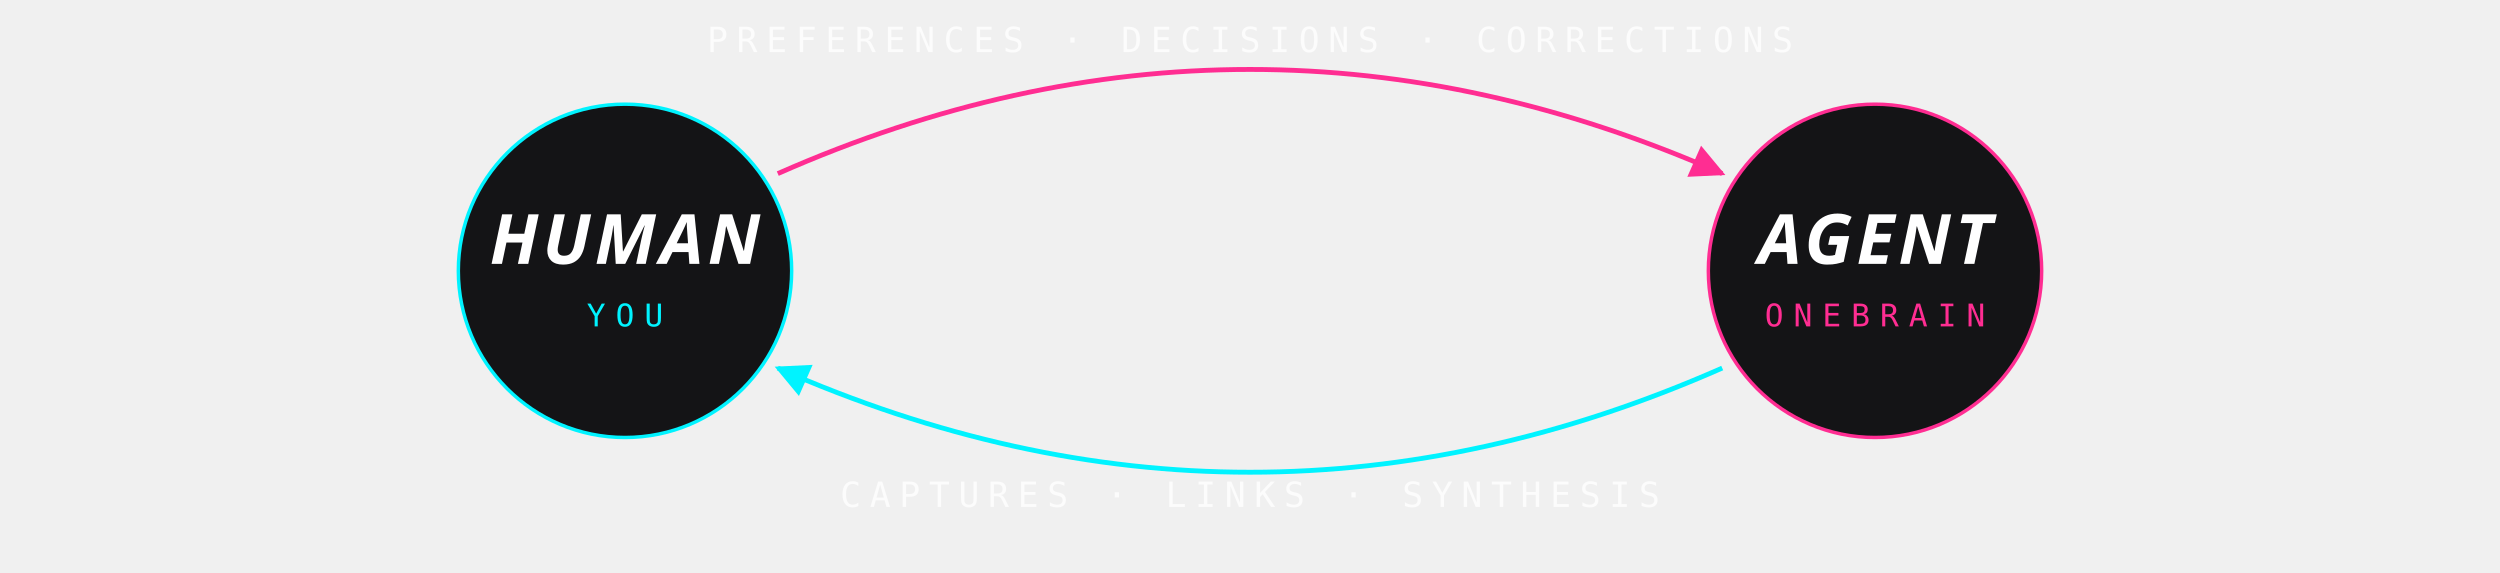
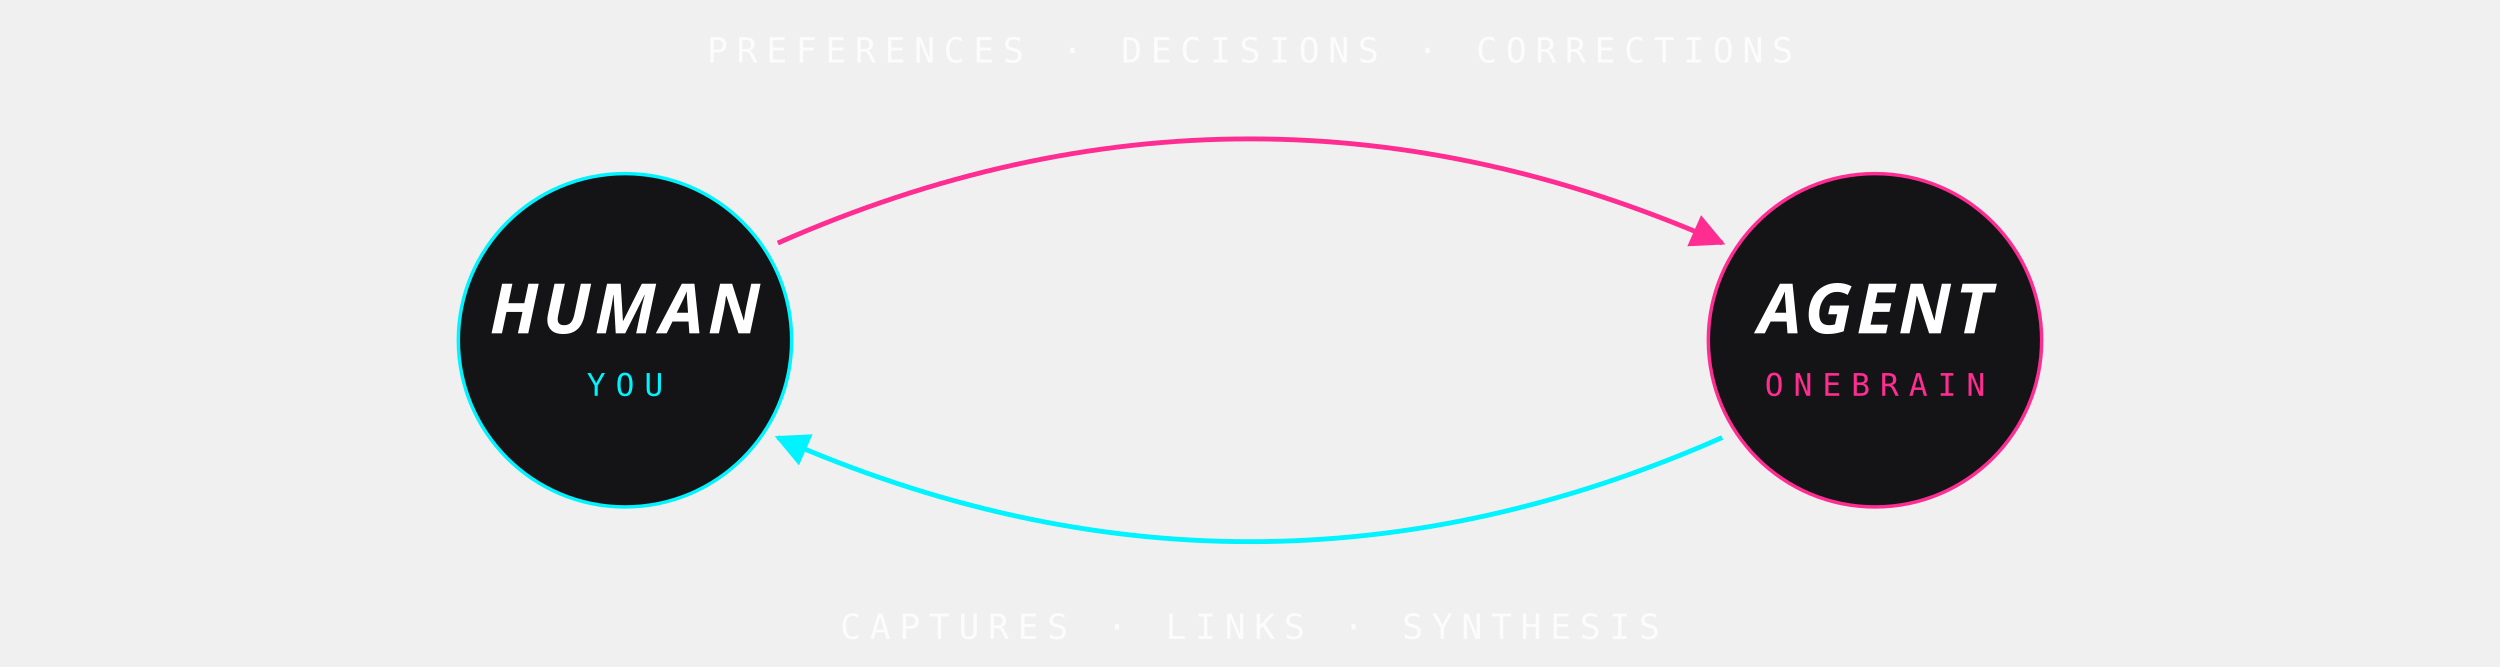
- <svg xmlns="http://www.w3.org/2000/svg" viewBox="0 80 720 165" width="720" height="165" role="img" aria-labelledby="title desc" font-family="'Chakra Petch', 'Inter', ui-sans-serif, system-ui, sans-serif">
+ <svg xmlns="http://www.w3.org/2000/svg" viewBox="0 60 720 192" width="720" height="192" role="img" aria-labelledby="title desc" font-family="'Chakra Petch', 'Inter', ui-sans-serif, system-ui, sans-serif">
  <style>
    .text-strong { fill: #ffffff; }
    .text-soft   { fill: rgba(255,255,255,0.78); }
    .text-fade   { fill: rgba(255,255,255,0.50); }
    .text-mute   { fill: rgba(255,255,255,0.35); }
    .frame-corner { stroke: rgba(255,255,255,0.22); }
    .grid-line    { stroke: rgba(255,255,255,0.06); }
    .divider      { stroke: rgba(255,255,255,0.10); }

    .arc-down   { animation: arc-pulse 5s linear infinite; }
    .arc-up     { animation: arc-pulse 5s linear infinite; animation-delay: 2.5s; }
    @keyframes arc-pulse {
      0%, 35%, 100% { opacity: 0.5; }
      8%            { opacity: 1; }
    }

    .core-h { animation: core-h-breathe 6s ease-in-out infinite; transform-origin: 0 0; }
    .core-a { animation: core-a-breathe 6s ease-in-out infinite; animation-delay: 3s; transform-origin: 0 0; }
    @keyframes core-h-breathe {
      0%, 100% { stroke-width: 1.5; stroke-opacity: 0.65; }
      50%      { stroke-width: 2.5; stroke-opacity: 1.0; }
    }
    @keyframes core-a-breathe {
      0%, 100% { stroke-width: 1.5; stroke-opacity: 0.65; }
      50%      { stroke-width: 2.5; stroke-opacity: 1.0; }
    }

    @media (prefers-reduced-motion: reduce) {
      .arc-down, .arc-up, .core-h, .core-a { animation: none; opacity: 0.7; }
    }
  </style>
  <defs>
    <pattern id="grid-pattern" width="40" height="40" patternUnits="userSpaceOnUse">
      <path d="M 40 0 L 0 0 0 40" fill="none" class="grid-line" stroke-width="0.5" />
    </pattern>
    <marker id="ah-pink" viewBox="0 0 10 10" refX="9" refY="5" markerWidth="7" markerHeight="7" orient="auto-start-reverse">
      <path d="M 0 0 L 10 5 L 0 10 z" fill="#ff2d92" />
    </marker>
    <marker id="ah-cyan" viewBox="0 0 10 10" refX="9" refY="5" markerWidth="7" markerHeight="7" orient="auto-start-reverse">
      <path d="M 0 0 L 10 5 L 0 10 z" fill="#00f3ff" />
    </marker>
  </defs>
  <g transform="translate(180,158)">
    <circle class="core-h" cx="0" cy="0" r="48" fill="rgba(2,2,4,0.92)" stroke="#00f3ff" />
    <text x="0" y="-2" text-anchor="middle" font-family="'Chakra Petch', sans-serif" font-style="italic" font-weight="700" font-size="20" letter-spacing="0.06em" class="text-strong">HUMAN</text>
    <text x="0" y="16" text-anchor="middle" font-family="'JetBrains Mono', monospace" font-size="9" letter-spacing="0.32em" fill="#00f3ff">YOU</text>
  </g>
  <g transform="translate(540,158)">
    <circle class="core-a" cx="0" cy="0" r="48" fill="rgba(2,2,4,0.92)" stroke="#ff2d92" />
    <text x="0" y="-2" text-anchor="middle" font-family="'Chakra Petch', sans-serif" font-style="italic" font-weight="700" font-size="20" letter-spacing="0.06em" class="text-strong">AGENT</text>
    <text x="0" y="16" text-anchor="middle" font-family="'JetBrains Mono', monospace" font-size="9" letter-spacing="0.32em" fill="#ff2d92">ONEBRAIN</text>
  </g>
  <g class="arc-down">
    <path d="M 224 130 Q 360 70 496 130" fill="none" stroke="#ff2d92" stroke-width="1.4" marker-end="url(#ah-pink)" />
-     <text x="360" y="95" text-anchor="middle" font-family="'JetBrains Mono', monospace" font-size="10" letter-spacing="0.25em" class="text-soft">PREFERENCES · DECISIONS · CORRECTIONS</text>
+     <text x="360" y="78" text-anchor="middle" font-family="'JetBrains Mono', monospace" font-size="10" letter-spacing="0.25em" class="text-soft">PREFERENCES · DECISIONS · CORRECTIONS</text>
  </g>
  <g class="arc-up">
    <path d="M 496 186 Q 360 246 224 186" fill="none" stroke="#00f3ff" stroke-width="1.4" marker-end="url(#ah-cyan)" />
-     <text x="360" y="226" text-anchor="middle" font-family="'JetBrains Mono', monospace" font-size="10" letter-spacing="0.25em" class="text-soft">CAPTURES · LINKS · SYNTHESIS</text>
+     <text x="360" y="244" text-anchor="middle" font-family="'JetBrains Mono', monospace" font-size="10" letter-spacing="0.25em" class="text-soft">CAPTURES · LINKS · SYNTHESIS</text>
  </g>
</svg>
